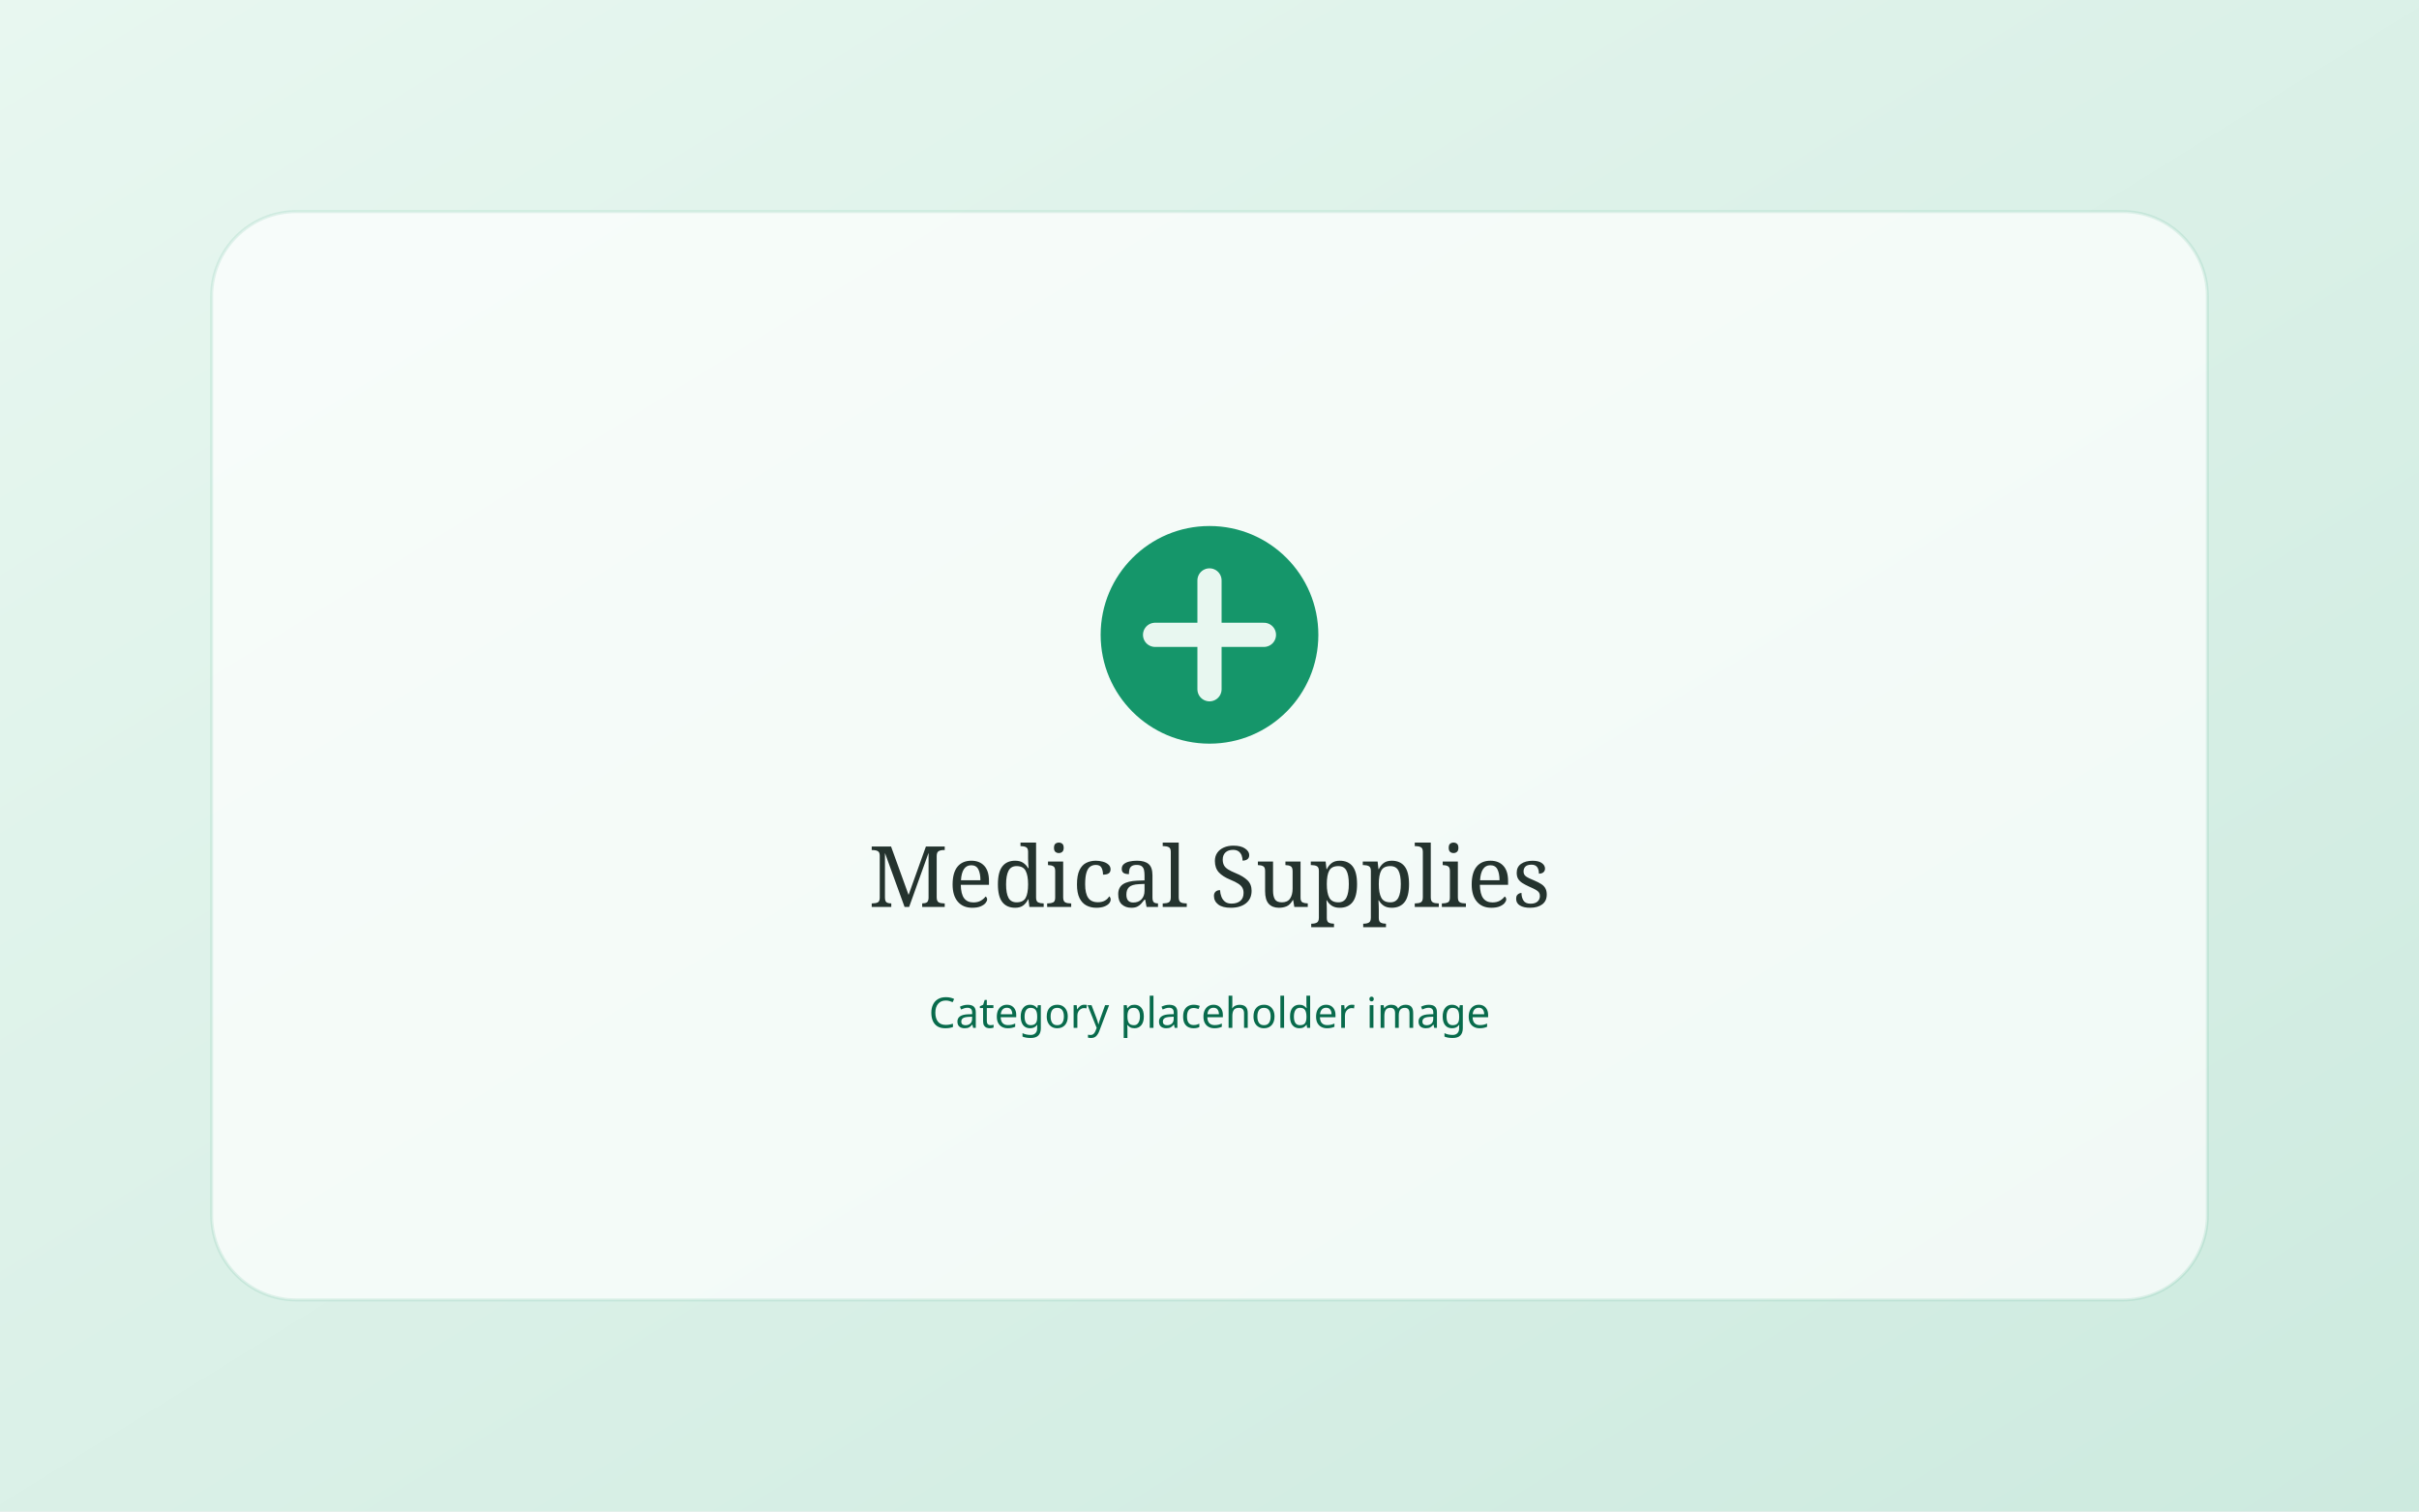
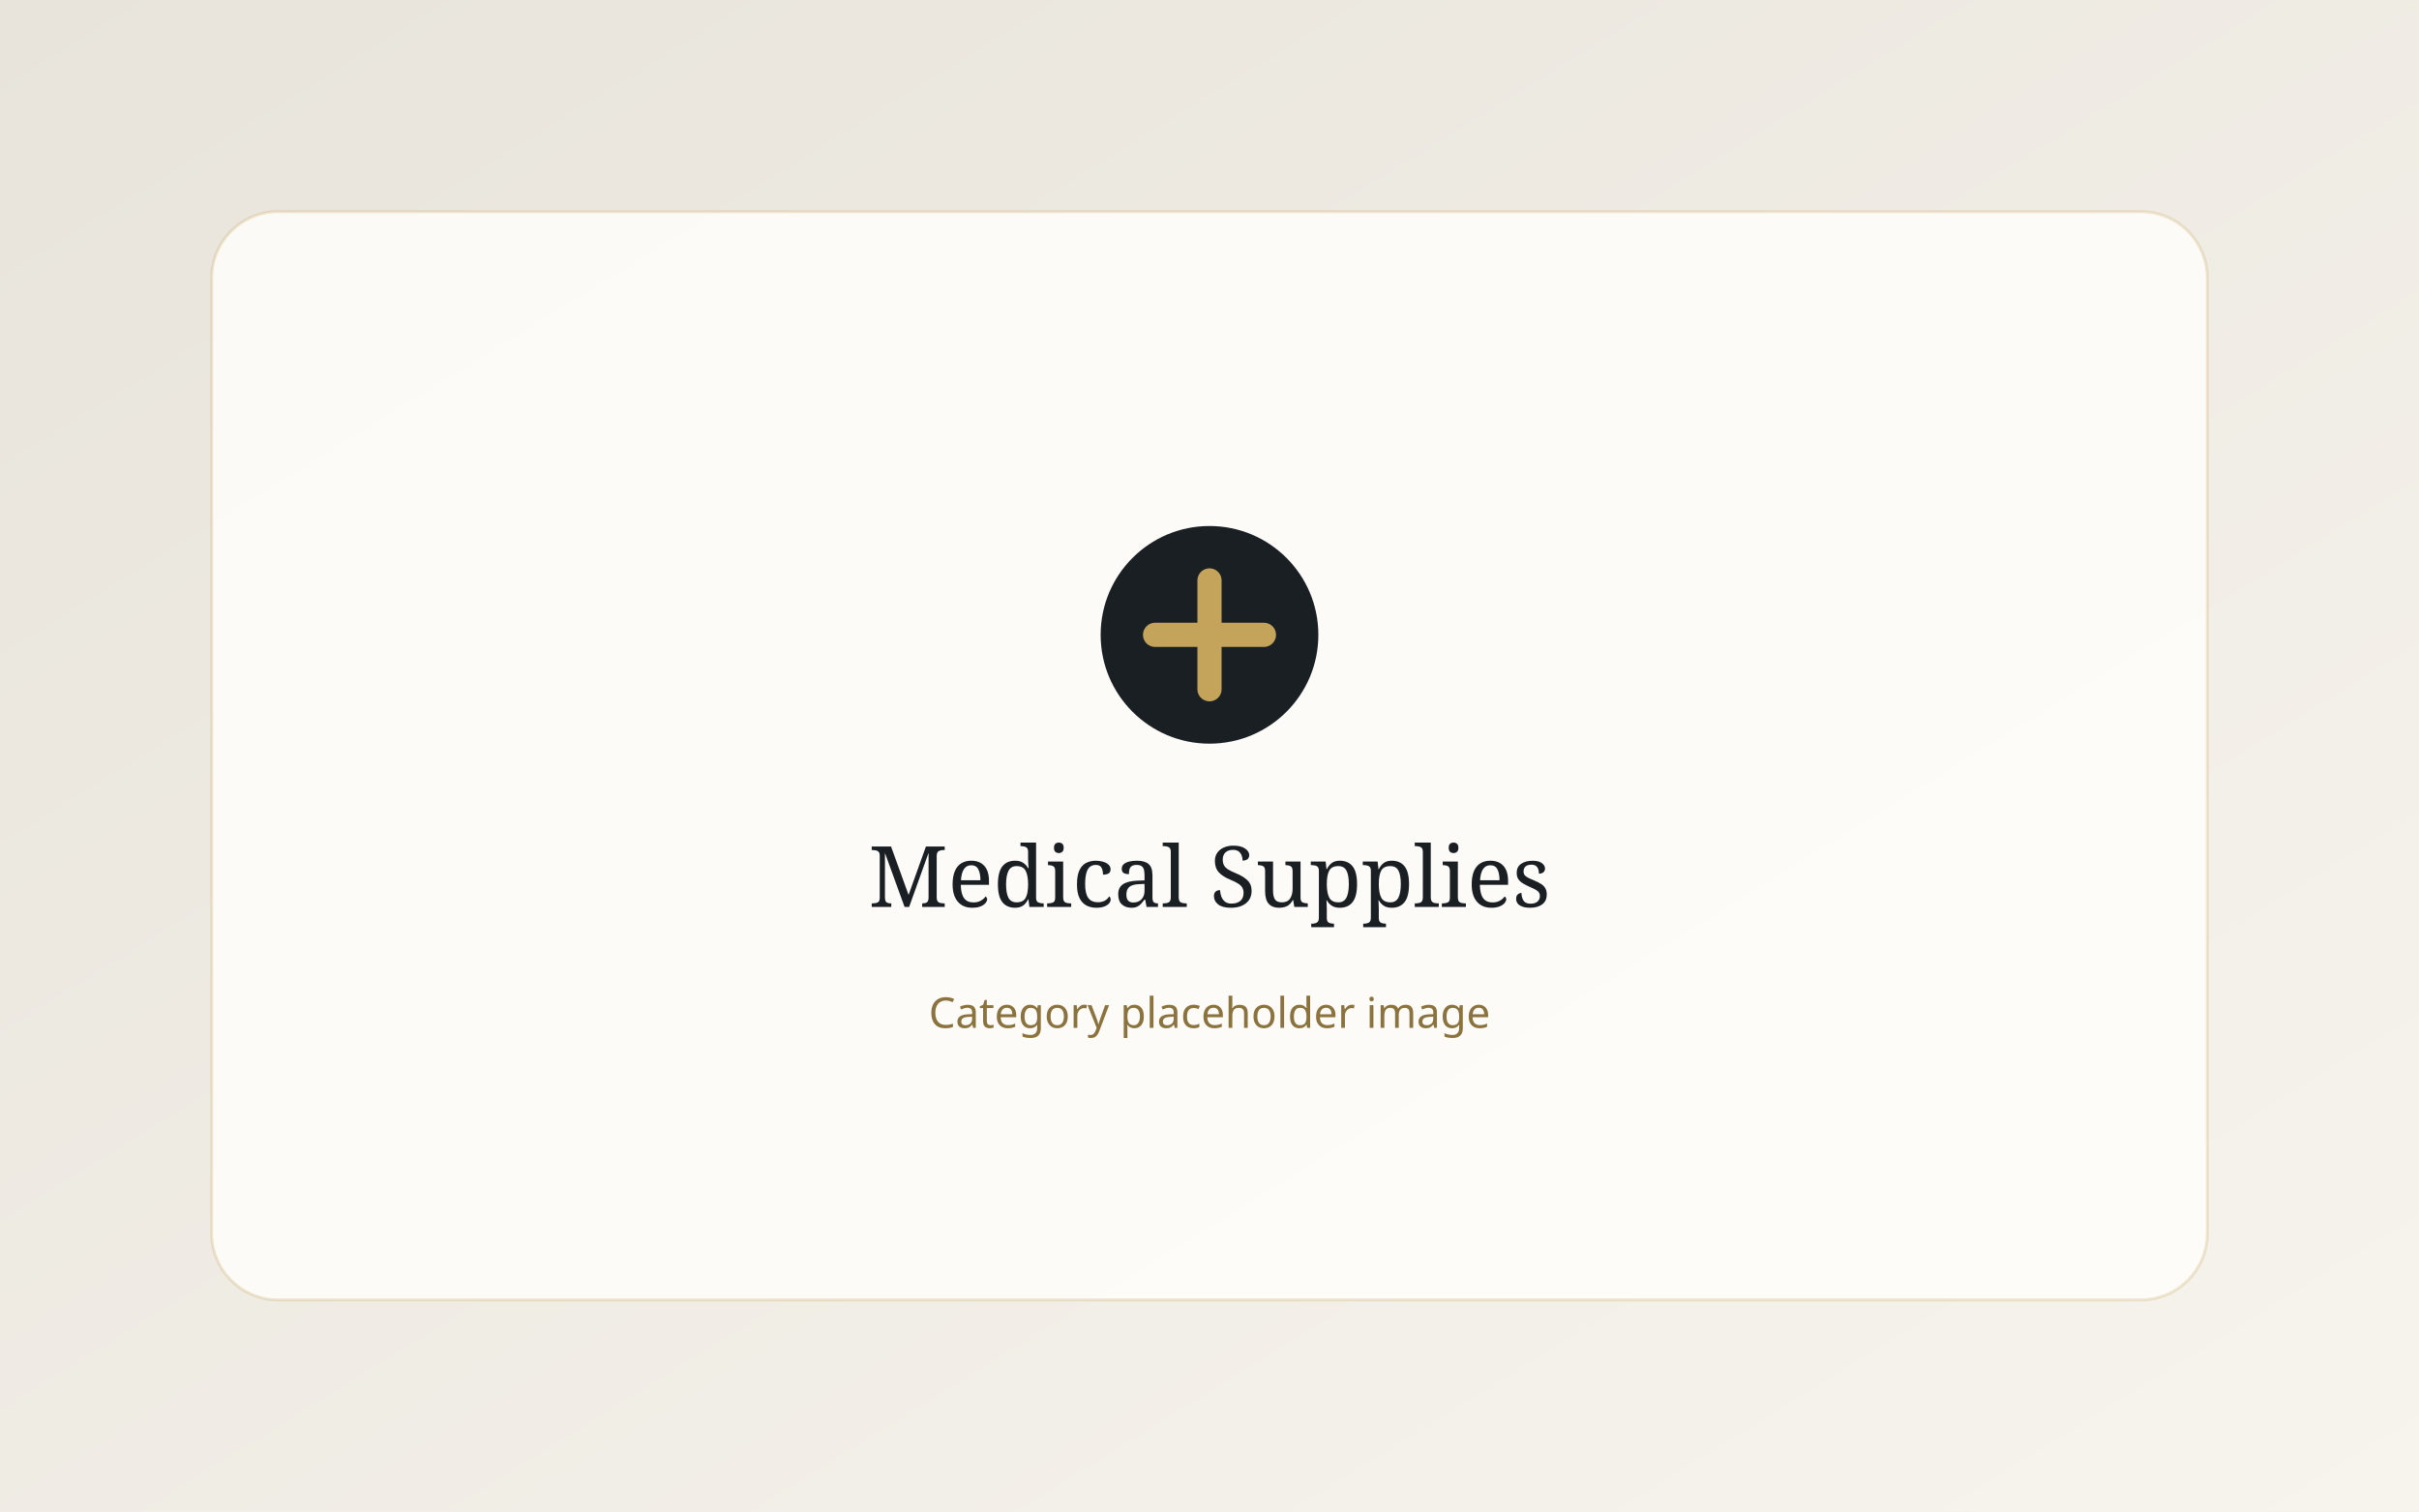
<svg xmlns="http://www.w3.org/2000/svg" width="800" height="500" viewBox="0 0 800 500" role="img" aria-label="Medical Supplies">
  <defs>
    <linearGradient id="g" x1="0" y1="0" x2="1" y2="1">
-       <stop offset="0%" stop-color="#E8F7F0" />
-       <stop offset="100%" stop-color="#CDEADF" />
+       <stop offset="0%" stop-color="#E8E4DB" />
+       <stop offset="100%" stop-color="#F7F4EE" />
    </linearGradient>
  </defs>
  <rect width="800" height="500" fill="url(#g)" />
-   <rect x="70" y="70" width="660" height="360" rx="28" fill="#FFFFFF" opacity="0.7" stroke="#15966A" stroke-opacity="0.15" />
-   <circle cx="400" cy="210" r="36" fill="#15966A" />
-   <path d="M400 192v36M382 210h36" stroke="#E8F7F0" stroke-width="8" stroke-linecap="round" />
-   <text x="50%" y="300" text-anchor="middle" font-family="Georgia, serif" font-size="28" fill="#24332E">Medical Supplies</text>
-   <text x="50%" y="340" text-anchor="middle" font-family="Segoe UI, sans-serif" font-size="14" fill="#086B4C">Category placeholder image</text>
+   <rect x="70" y="70" width="660" height="360" rx="22" fill="#FFFEFB" opacity="0.85" stroke="#C4A35A" stroke-opacity="0.3" />
+   <circle cx="400" cy="210" r="36" fill="#1A1F24" />
+   <path d="M400 192v36M382 210h36" stroke="#C4A35A" stroke-width="8" stroke-linecap="round" />
+   <text x="50%" y="300" text-anchor="middle" font-family="Georgia, serif" font-size="28" fill="#1A1F24">Medical Supplies</text>
+   <text x="50%" y="340" text-anchor="middle" font-family="Segoe UI, sans-serif" font-size="14" fill="#8B7340">Category placeholder image</text>
</svg>
